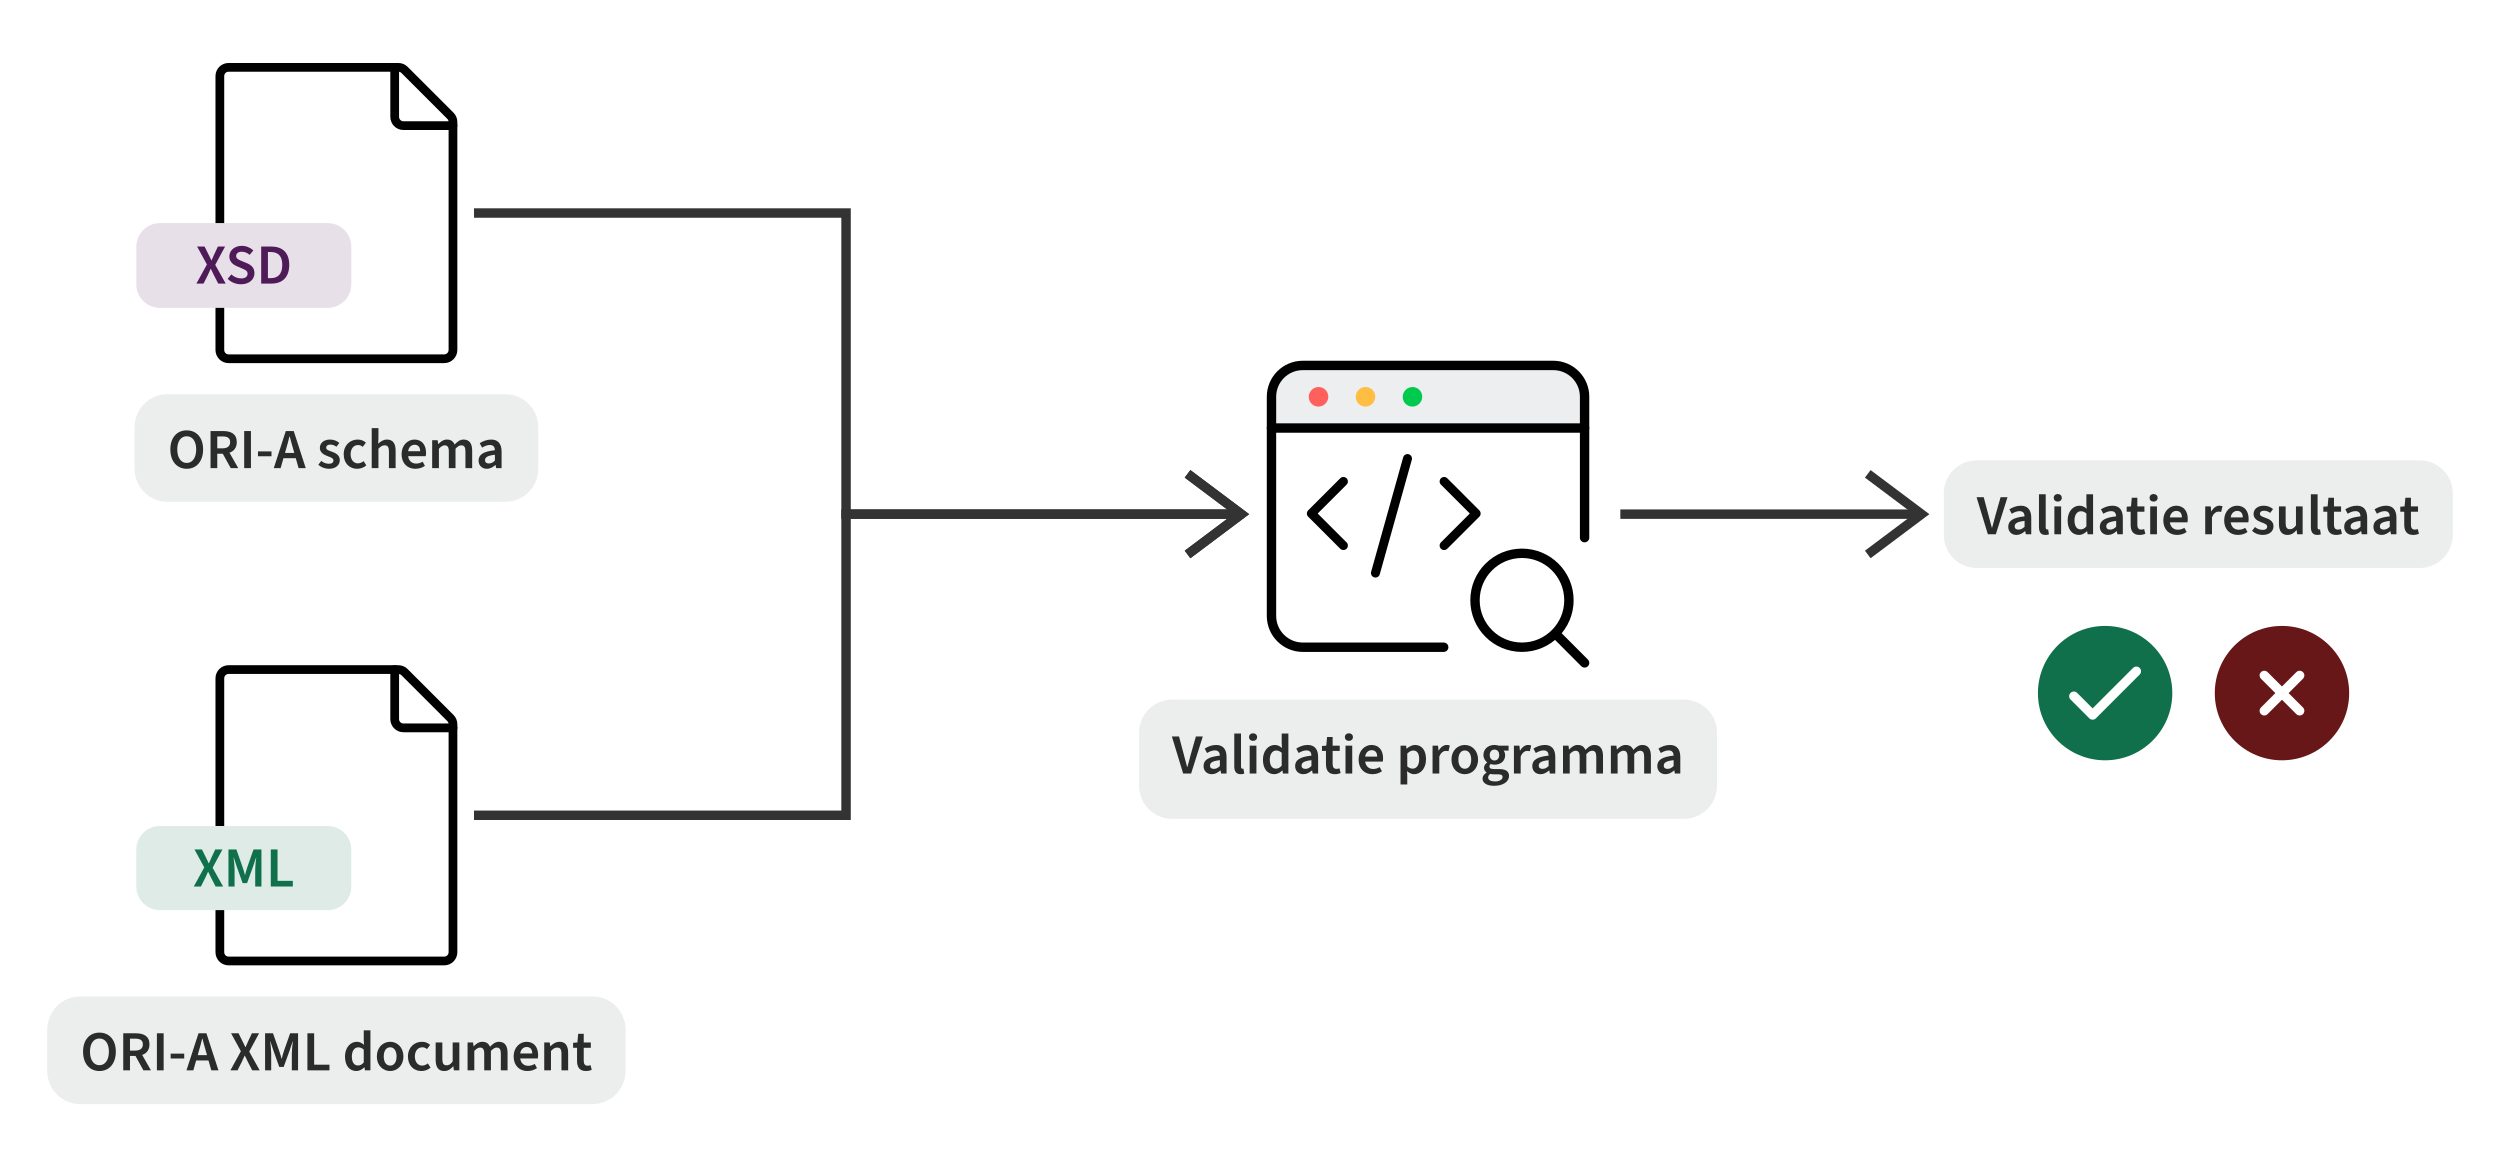
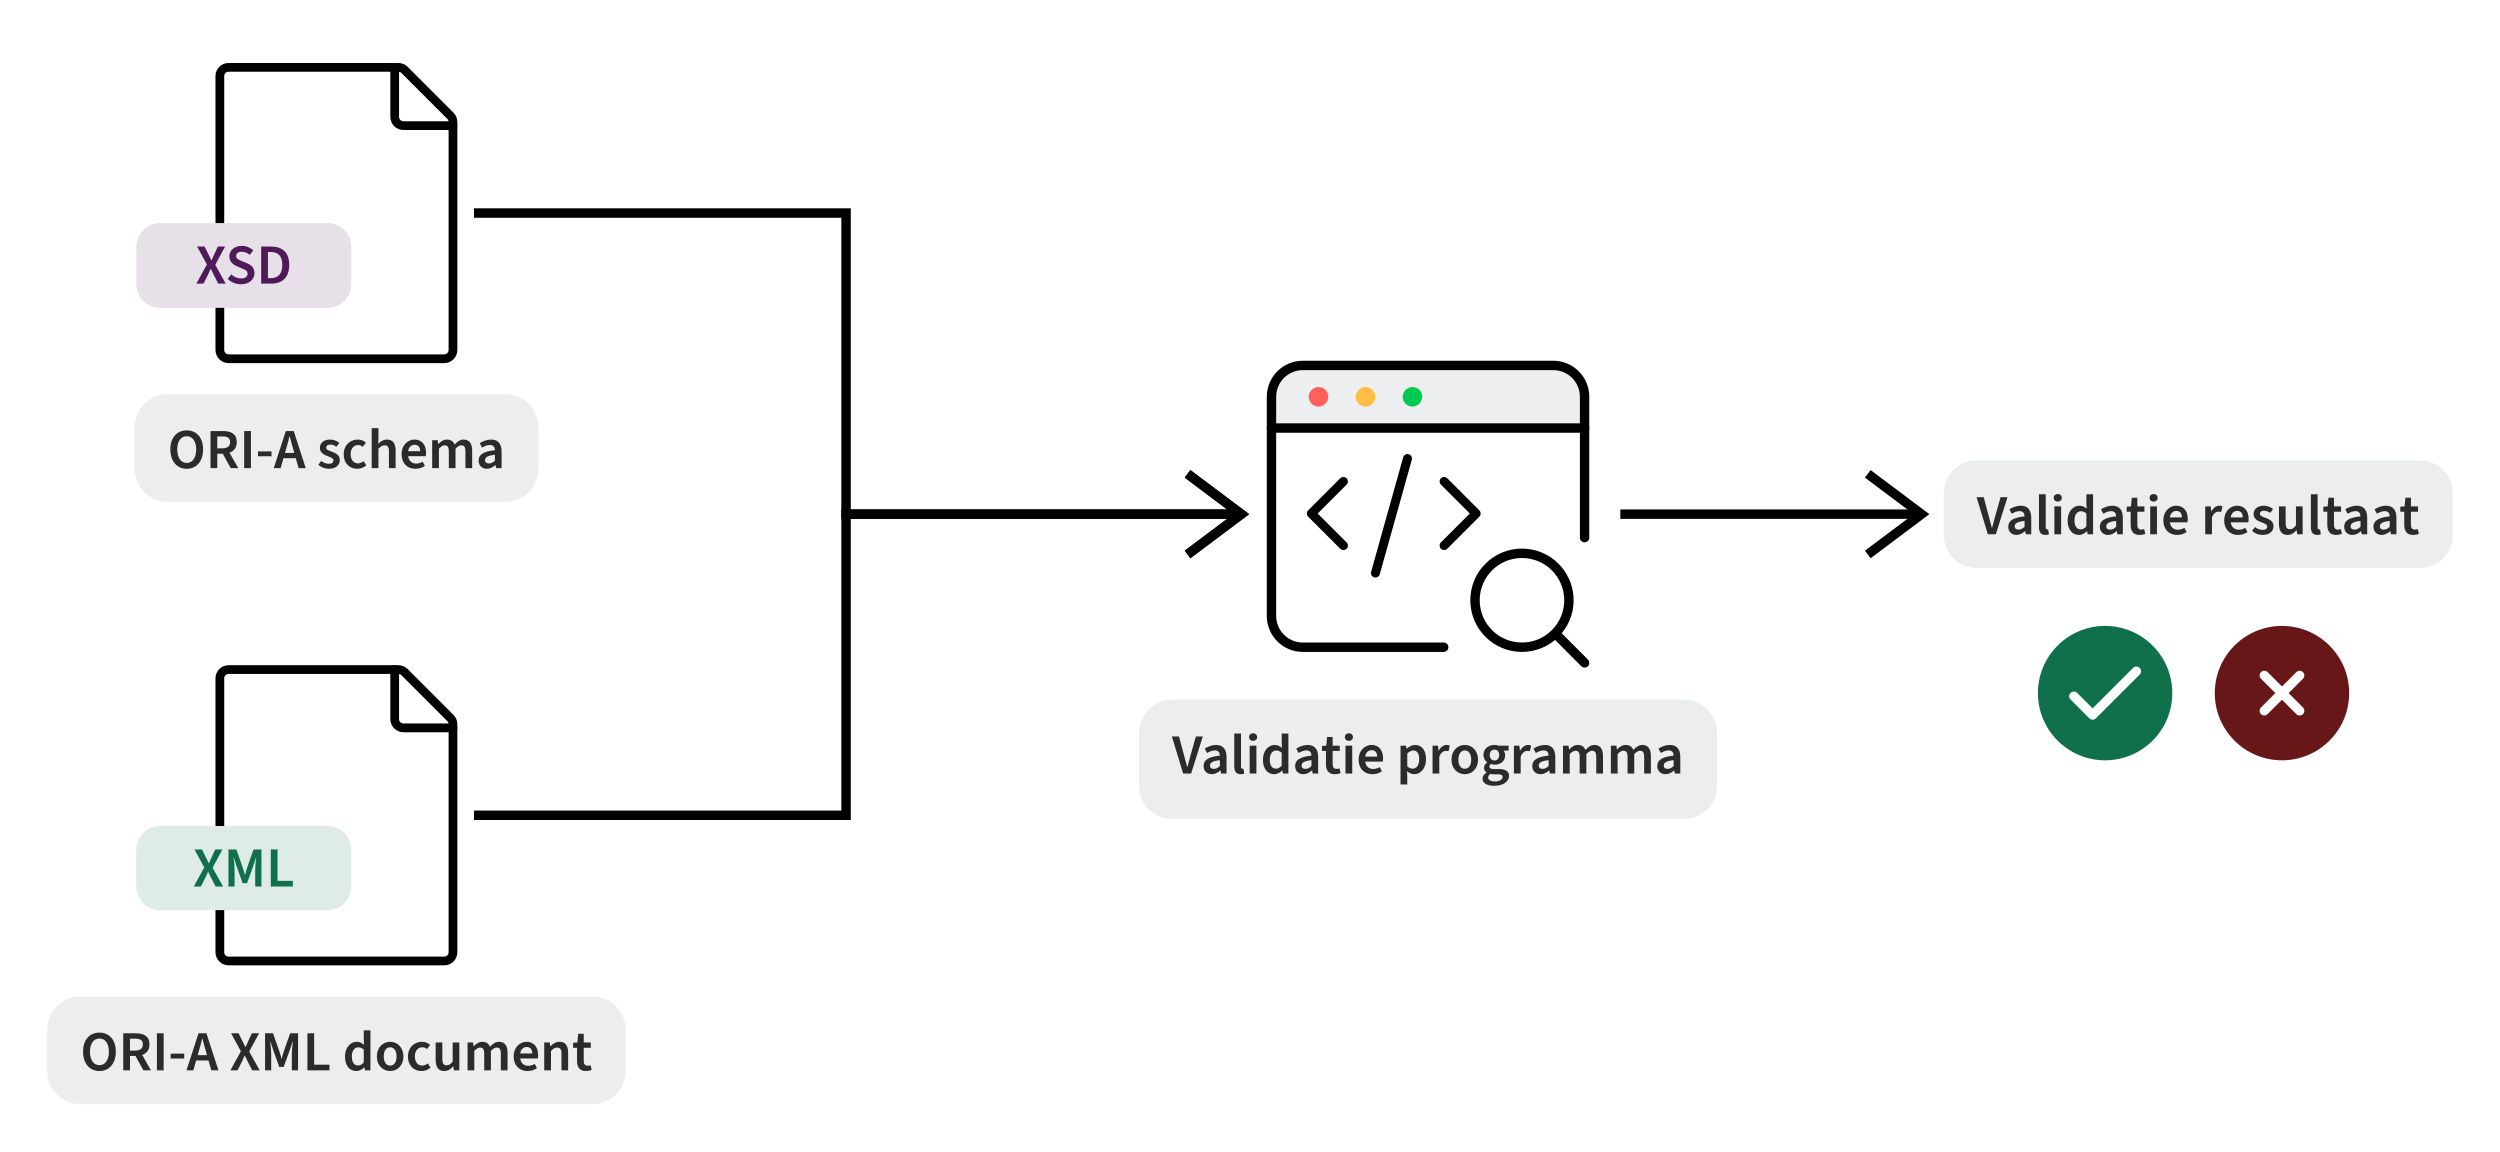
- <svg xmlns="http://www.w3.org/2000/svg" xmlns:xlink="http://www.w3.org/1999/xlink" version="1.1" width="527.411" height="242.886" viewBox="0 0 527.411 242.886">
+ <svg xmlns="http://www.w3.org/2000/svg" xmlns:xlink="http://www.w3.org/1999/xlink" id="validatie" version="1.1" viewBox="0 0 527.411 242.886">
  <defs>
    <clipPath id="clip_1">
      <path transform="matrix(1.53687,0,0,-1.53687,45.456,76.60201)" d="M0 0H33.2V41.2H0Z" />
    </clipPath>
    <path id="font_2_10" d="M.013 0H.139L.215 .152C.231 .186 .247 .219 .264 .259H.268C.287 .219 .303 .186 .32 .152L.398 0H.53L.345 .331 .519 .654H.392L.325 .511C.311 .481 .297 .45 .281 .41H.277C.257 .45 .243 .481 .228 .511L.157 .654H.025L.198 .337 .013 0Z" />
    <path id="font_2_8" d="M.274-.012C.422-.012 .51 .077 .51 .183 .51 .278 .456 .327 .378 .36L.29 .396C.236 .419 .187 .437 .187 .487 .187 .534 .226 .562 .287 .562 .337 .562 .385 .542 .426 .507L.49 .585C.439 .634 .366 .666 .287 .666 .159 .666 .067 .585 .067 .48 .067 .385 .134 .334 .199 .307L.288 .268C.347 .243 .389 .226 .389 .174 .389 .124 .349 .091 .277 .091 .214 .091 .149 .117 .102 .162L.038 .084C.1 .021 .184-.012 .274-.012Z" />
    <path id="font_2_2" d="M.083 0H.264C.458 0 .578 .112 .578 .33 .578 .547 .458 .654 .258 .654H.083V0M.202 .096V.557H.25C.38 .557 .455 .49 .455 .33 .455 .169 .38 .096 .25 .096H.202Z" />
    <path id="font_2_6" d="M.338-.012C.509-.012 .627 .118 .627 .33 .627 .541 .509 .666 .338 .666 .167 .666 .049 .541 .049 .33 .049 .118 .167-.012 .338-.012M.338 .091C.236 .091 .171 .184 .171 .33 .171 .475 .236 .562 .338 .562 .439 .562 .505 .475 .505 .33 .505 .184 .439 .091 .338 .091Z" />
    <path id="font_2_7" d="M.083 0H.202V.254H.299L.439 0H.572L.417 .272C.495 .299 .546 .36 .546 .459 .546 .606 .441 .654 .304 .654H.083V0M.202 .349V.559H.292C.381 .559 .429 .533 .429 .459 .429 .386 .381 .349 .292 .349H.202Z" />
    <path id="font_2_3" d="M.083 0H.202V.654H.083V0Z" />
    <path id="font_2_27" d="M.042 .209H.281V.295H.042V.209Z" />
    <path id="font_2_1" d="M.218 .346C.239 .415 .258 .489 .275 .561H.279C.298 .49 .317 .415 .338 .346L.36 .268H.196L.218 .346M-.002 0H.119L.169 .175H.386L.436 0H.562L.35 .654H.21L-.002 0Z" />
    <path id="font_2_24" d="M.21-.012C.335-.012 .403 .056 .403 .141 .403 .226 .336 .265 .26 .291 .198 .312 .163 .326 .163 .362 .163 .391 .185 .415 .234 .415 .273 .415 .309 .403 .344 .377L.395 .444C.355 .479 .298 .504 .231 .504 .121 .504 .051 .442 .051 .356 .051 .278 .117 .237 .188 .211 .243 .191 .291 .175 .291 .134 .291 .101 .266 .077 .214 .077 .164 .077 .119 .092 .076 .127L.024 .06C.072 .014 .142-.012 .21-.012Z" />
    <path id="font_2_12" d="M.278-.012C.334-.012 .392 .007 .439 .048L.391 .123C.363 .1 .329 .084 .29 .084 .215 .084 .162 .148 .162 .245 .162 .343 .216 .407 .294 .407 .325 .407 .35 .397 .375 .375L.432 .449C.396 .481 .35 .504 .288 .504 .156 .504 .04 .409 .04 .245 .04 .082 .144-.012 .278-.012Z" />
    <path id="font_2_16" d="M.072 0H.191V.342C.23 .382 .258 .402 .301 .402 .353 .402 .376 .373 .376 .293V0H.494V.308C.494 .432 .448 .504 .342 .504 .275 .504 .226 .468 .186 .43L.191 .524V.706H.072V0Z" />
    <path id="font_2_14" d="M.282-.012C.346-.012 .406 .006 .452 .04L.412 .114C.378 .092 .34 .08 .298 .08 .22 .08 .168 .128 .156 .21H.466C.47 .228 .472 .246 .472 .27 .472 .408 .4 .504 .267 .504 .152 .504 .04 .406 .04 .246 .04 .082 .146-.012 .282-.012M.156 .298C.166 .372 .214 .412 .27 .412 .334 .412 .368 .37 .368 .298H.156Z" />
    <path id="font_2_19" d="M.072 0H.191V.342C.228 .383 .262 .402 .292 .402 .342 .402 .366 .373 .366 .293V0H.484V.342C.521 .383 .555 .402 .585 .402 .636 .402 .659 .373 .659 .293V0H.778V.308C.778 .432 .73 .504 .626 .504 .563 .504 .515 .466 .468 .416 .445 .471 .404 .504 .332 .504 .27 .504 .223 .468 .181 .425H.178L.169 .492H.072V0Z" />
    <path id="font_2_11" d="M.192-.012C.25-.012 .298 .016 .342 .054H.346L.356 0H.452V.291C.452 .428 .39 .504 .268 .504 .19 .504 .12 .474 .066 .44L.108 .362C.152 .388 .198 .408 .246 .408 .312 .408 .332 .366 .334 .316 .132 .294 .046 .24 .046 .132 .046 .046 .106-.012 .192-.012M.228 .082C.188 .082 .16 .098 .16 .14 .16 .19 .2 .22 .334 .236V.132C.298 .098 .268 .082 .228 .082Z" />
    <clipPath id="clip_3">
      <path transform="matrix(1.53687,0,0,-1.53687,45.456,203.653)" d="M0 0H33.2V41.2H0Z" />
    </clipPath>
    <path id="font_2_5" d="M.082 0H.19V.298C.19 .36 .18 .45 .172 .51H.176L.228 .352 .332 .06H.41L.516 .352 .568 .51H.572C.564 .45 .554 .36 .554 .298V0H.664V.654H.524L.412 .334C.398 .292 .388 .254 .376 .206H.372C.36 .254 .348 .292 .334 .334L.222 .654H.082V0Z" />
    <path id="font_2_4" d="M.083 0H.472V.1H.202V.654H.083V0Z" />
    <path id="font_2_13" d="M.245-.012C.297-.012 .347 .017 .383 .053H.387L.396 0H.492V.706H.374V.529L.379 .45C.341 .483 .306 .504 .251 .504 .143 .504 .043 .406 .043 .245 .043 .083 .122-.012 .245-.012M.274 .086C.204 .086 .164 .141 .164 .247 .164 .348 .215 .406 .276 .406 .309 .406 .341 .396 .374 .366V.14C.343 .102 .311 .086 .274 .086Z" />
    <path id="font_2_21" d="M.275-.012C.397-.012 .509 .082 .509 .245 .509 .409 .397 .504 .275 .504 .152 .504 .04 .409 .04 .245 .04 .082 .152-.012 .275-.012M.275 .084C.204 .084 .162 .148 .162 .245 .162 .343 .204 .407 .275 .407 .346 .407 .388 .343 .388 .245 .388 .148 .346 .084 .275 .084Z" />
    <path id="font_2_26" d="M.218-.012C.286-.012 .333 .021 .376 .072H.379L.388 0H.485V.492H.367V.156C.331 .109 .303 .089 .26 .089 .208 .089 .185 .119 .185 .199V.492H.067V.184C.067 .06 .113-.012 .218-.012Z" />
    <path id="font_2_20" d="M.072 0H.191V.342C.23 .382 .258 .402 .301 .402 .353 .402 .376 .373 .376 .293V0H.494V.308C.494 .432 .448 .504 .342 .504 .275 .504 .225 .468 .181 .426H.178L.169 .492H.072V0Z" />
    <path id="font_2_25" d="M.247-.012C.287-.012 .323-.003 .349 .009L.328 .092C.311 .085 .294 .082 .277 .082 .231 .082 .208 .11 .208 .167V.398H.333V.492H.208V.645H.11L.096 .492 .02 .486V.398H.09V.167C.09 .06 .132-.012 .247-.012Z" />
    <clipPath id="clip_4">
      <path transform="matrix(1.65135,0,0,-1.65135,267.244,140.832)" d="M0 0H41.2V39.2H0Z" />
    </clipPath>
    <clipPath id="clip_5">
      <path transform="matrix(1.65135,0,0,1.65135,267.244,76.09908)" d="M0 0H42V40H0Z" />
    </clipPath>
    <path id="font_2_9" d="M.195 0H.336L.542 .654H.42L.327 .327C.306 .253 .292 .189 .27 .115H.266C.244 .189 .229 .253 .209 .327L.122 .654H-.004L.195 0Z" />
    <path id="font_2_18" d="M.186-.012C.214-.012 .234-.008 .248-.001L.234 .086C.226 .084 .222 .084 .216 .084 .204 .084 .191 .094 .191 .123V.706H.072V.129C.072 .042 .103-.012 .186-.012Z" />
    <path id="font_2_17" d="M.072 0H.191V.492H.072V0M.132 .576C.174 .576 .203 .603 .203 .643 .203 .683 .174 .71 .132 .71 .09 .71 .061 .683 .061 .643 .061 .603 .09 .576 .132 .576Z" />
    <path id="font_2_22" d="M.072-.193H.191V-.04L.187 .042C.226 .008 .269-.012 .313-.012 .422-.012 .522 .085 .522 .253 .522 .405 .451 .504 .329 .504 .275 .504 .223 .475 .181 .44H.178L.169 .492H.072V-.193M.287 .086C.259 .086 .225 .096 .191 .125V.352C.228 .389 .261 .406 .296 .406 .369 .406 .401 .349 .401 .252 .401 .142 .351 .086 .287 .086Z" />
    <path id="font_2_23" d="M.072 0H.191V.298C.22 .373 .267 .399 .306 .399 .326 .399 .338 .397 .353 .393L.377 .494C.362 .5 .346 .504 .321 .504 .269 .504 .217 .468 .181 .404H.178L.169 .492H.072V0Z" />
    <path id="font_2_15" d="M.244-.217C.405-.217 .507-.14 .507-.043 .507 .042 .444 .079 .327 .079H.24C.181 .079 .161 .095 .161 .122 .161 .144 .17 .156 .184 .168 .206 .16 .229 .156 .25 .156 .354 .156 .438 .214 .438 .323 .438 .356 .426 .386 .411 .404H.499V.492H.323C.303 .499 .277 .504 .25 .504 .147 .504 .055 .44 .055 .327 .055 .269 .086 .222 .12 .197V.193C.091 .173 .065 .14 .065 .102 .065 .062 .085 .036 .11 .02V.016C.065-.012 .039-.047 .039-.089 .039-.175 .127-.217 .244-.217M.25 .23C.204 .23 .166 .265 .166 .327 .166 .388 .203 .422 .25 .422 .297 .422 .333 .388 .333 .327 .333 .265 .296 .23 .25 .23M.262-.14C.186-.14 .138-.115 .138-.071 .138-.048 .149-.027 .175-.007 .194-.012 .215-.014 .242-.014H.308C.363-.014 .393-.025 .393-.062 .393-.104 .34-.14 .262-.14Z" />
    <clipPath id="clip_6">
      <path transform="matrix(1.33344,0,0,-1.33344,429.928,160.396)" d="M0 0H21.26V21.26H0Z" />
    </clipPath>
    <clipPath id="clip_7">
      <path transform="matrix(1.33344,0,0,1.33344,429.928,132.0469)" d="M0 0H22V22H0Z" />
    </clipPath>
    <clipPath id="clip_8">
      <path transform="matrix(1.33344,0,0,-1.33344,467.241,160.396)" d="M0 0H21.26V21.26H0Z" />
    </clipPath>
    <clipPath id="clip_9">
      <path transform="matrix(1.33344,0,0,1.33344,467.241,132.0469)" d="M0 0H22V22H0Z" />
    </clipPath>
  </defs>
  <g>
    <g>
      <g clip-path="url(#clip_1)">
-         <path transform="matrix(1.53687,0,0,1.53687,45.456,13.28296)" stroke-width="1.2" stroke-linecap="round" stroke-linejoin="round" fill="none" stroke="#000000" d="M.602 39.398V1.801C.602 1.137 1.137 .602 1.801 .602H25.102C25.422 .602 25.727 .727 25.953 .953L32.25 7.25C32.473 7.473 32.602 7.777 32.602 8.098V39.398C32.602 40.062 32.062 40.602 31.398 40.602H1.801C1.137 40.602 .602 40.062 .602 39.398ZM.602 39.398" />
-         <path transform="matrix(1.53687,0,0,1.53687,45.456,13.28296)" stroke-width="1.2" stroke-linecap="round" stroke-linejoin="round" fill="none" stroke="#000000" d="M24.602 .602V7.398C24.602 8.062 25.137 8.602 25.801 8.602H32.602" />
+         <path transform="matrix(1.53687,0,0,1.53687,45.456,13.28296)" stroke-width="1.2" stroke-linecap="round" stroke-linejoin="round" fill="none" stroke="currentColor" d="M.602 39.398V1.801C.602 1.137 1.137 .602 1.801 .602H25.102C25.422 .602 25.727 .727 25.953 .953L32.25 7.25C32.473 7.473 32.602 7.777 32.602 8.098V39.398C32.602 40.062 32.062 40.602 31.398 40.602H1.801C1.137 40.602 .602 40.062 .602 39.398ZM.602 39.398" />
+         <path transform="matrix(1.53687,0,0,1.53687,45.456,13.28296)" stroke-width="1.2" stroke-linecap="round" stroke-linejoin="round" fill="none" stroke="currentColor" d="M24.602 .602V7.398C24.602 8.062 25.137 8.602 25.801 8.602H32.602" />
      </g>
    </g>
    <path transform="matrix(1,0,0,-1,70.968,44.942)" d="M-1.835-2.121H-37.228C-39.979-2.121-42.209-4.351-42.209-7.102V-15.029C-42.209-17.78-39.979-20.01-37.228-20.01H-1.835C.916-20.01 3.146-17.78 3.146-15.029V-7.102C3.146-4.351 .916-2.121-1.835-2.121ZM-42.209-20.01" fill="#e7e0e8" />
    <use data-text="X" xlink:href="#font_2_10" transform="matrix(11.9552,0,0,-11.9552,41.281,59.82701)" fill="#4e1b58" />
    <use data-text="S" xlink:href="#font_2_8" transform="matrix(11.9552,0,0,-11.9552,47.5814,59.82701)" fill="#4e1b58" />
    <use data-text="D" xlink:href="#font_2_2" transform="matrix(11.9552,0,0,-11.9552,54.10893,59.82701)" fill="#4e1b58" />
    <path transform="matrix(1,0,0,-1,70.968,44.942)" d="M35.615-38.214H-35.615C-39.467-38.214-42.589-41.336-42.589-45.188V-53.957C-42.589-57.809-39.467-60.931-35.615-60.931H35.615C39.467-60.931 42.589-57.809 42.589-53.957V-45.188C42.589-41.336 39.467-38.214 35.615-38.214ZM-42.589-60.931" fill="#eceeee" />
    <use data-text="O" xlink:href="#font_2_6" transform="matrix(11.9552,0,0,-11.9552,35.353,98.75501)" fill="#2b2b2b" />
    <use data-text="R" xlink:href="#font_2_7" transform="matrix(11.9552,0,0,-11.9552,43.42276,98.75501)" fill="#2b2b2b" />
    <use data-text="I" xlink:href="#font_2_3" transform="matrix(11.9552,0,0,-11.9552,50.52415,98.75501)" fill="#2b2b2b" />
    <use data-text="-" xlink:href="#font_2_27" transform="matrix(11.9552,0,0,-11.9552,53.91943,98.75501)" fill="#2b2b2b" />
    <use data-text="A" xlink:href="#font_2_1" transform="matrix(11.9552,0,0,-11.9552,57.78096,98.75501)" fill="#2b2b2b" />
    <use data-text="s" xlink:href="#font_2_24" transform="matrix(11.9552,0,0,-11.9552,66.86691,98.75501)" fill="#2b2b2b" />
    <use data-text="c" xlink:href="#font_2_12" transform="matrix(11.9552,0,0,-11.9552,72.03156,98.75501)" fill="#2b2b2b" />
    <use data-text="h" xlink:href="#font_2_16" transform="matrix(11.9552,0,0,-11.9552,77.55486,98.75501)" fill="#2b2b2b" />
    <use data-text="e" xlink:href="#font_2_14" transform="matrix(11.9552,0,0,-11.9552,84.23782,98.75501)" fill="#2b2b2b" />
    <use data-text="m" xlink:href="#font_2_19" transform="matrix(11.9552,0,0,-11.9552,90.31106,98.75501)" fill="#2b2b2b" />
    <use data-text="a" xlink:href="#font_2_11" transform="matrix(11.9552,0,0,-11.9552,100.4132,98.75501)" fill="#2b2b2b" />
    <g>
      <g clip-path="url(#clip_3)">
-         <path transform="matrix(1.53687,0,0,1.53687,45.456,140.334)" stroke-width="1.2" stroke-linecap="round" stroke-linejoin="round" fill="none" stroke="#000000" d="M.602 39.398V1.801C.602 1.137 1.137 .602 1.801 .602H25.102C25.422 .602 25.727 .727 25.953 .953L32.25 7.25C32.473 7.473 32.602 7.777 32.602 8.098V39.398C32.602 40.062 32.062 40.602 31.398 40.602H1.801C1.137 40.602 .602 40.062 .602 39.398ZM.602 39.398" />
-         <path transform="matrix(1.53687,0,0,1.53687,45.456,140.334)" stroke-width="1.2" stroke-linecap="round" stroke-linejoin="round" fill="none" stroke="#000000" d="M24.602 .602V7.398C24.602 8.062 25.137 8.602 25.801 8.602H32.602" />
+         <path transform="matrix(1.53687,0,0,1.53687,45.456,140.334)" stroke-width="1.2" stroke-linecap="round" stroke-linejoin="round" fill="none" stroke="currentColor" d="M.602 39.398V1.801C.602 1.137 1.137 .602 1.801 .602H25.102C25.422 .602 25.727 .727 25.953 .953L32.25 7.25C32.473 7.473 32.602 7.777 32.602 8.098V39.398C32.602 40.062 32.062 40.602 31.398 40.602H1.801C1.137 40.602 .602 40.062 .602 39.398ZM.602 39.398" />
+         <path transform="matrix(1.53687,0,0,1.53687,45.456,140.334)" stroke-width="1.2" stroke-linecap="round" stroke-linejoin="round" fill="none" stroke="currentColor" d="M24.602 .602V7.398C24.602 8.062 25.137 8.602 25.801 8.602H32.602" />
      </g>
    </g>
    <path transform="matrix(1,0,0,-1,70.968,44.942)" d="M-1.835-129.317H-37.228C-39.979-129.317-42.209-131.547-42.209-134.298V-142.081C-42.209-144.832-39.979-147.063-37.228-147.063H-1.835C.916-147.063 3.146-144.832 3.146-142.081V-134.298C3.146-131.547 .916-129.317-1.835-129.317ZM-42.209-147.063" fill="#deebe6" />
    <use data-text="X" xlink:href="#font_2_10" transform="matrix(11.9552,0,0,-11.9552,40.725,187.022)" fill="#0f704b" />
    <use data-text="M" xlink:href="#font_2_5" transform="matrix(11.9552,0,0,-11.9552,47.21668,187.022)" fill="#0f704b" />
    <use data-text="L" xlink:href="#font_2_4" transform="matrix(11.9552,0,0,-11.9552,56.13526,187.022)" fill="#0f704b" />
    <path transform="matrix(1,0,0,-1,70.968,44.942)" d="M54.032-165.266H-54.032C-57.884-165.266-61.006-168.389-61.006-172.24V-181.01C-61.006-184.861-57.884-187.984-54.032-187.984H54.032C57.884-187.984 61.006-184.861 61.006-181.01V-172.24C61.006-168.389 57.884-165.266 54.032-165.266ZM-61.006-187.984" fill="#eceeee" />
    <use data-text="O" xlink:href="#font_2_6" transform="matrix(11.9552,0,0,-11.9552,16.937,225.806)" fill="#2b2b2b" />
    <use data-text="R" xlink:href="#font_2_7" transform="matrix(11.9552,0,0,-11.9552,25.00676,225.806)" fill="#2b2b2b" />
    <use data-text="I" xlink:href="#font_2_3" transform="matrix(11.9552,0,0,-11.9552,32.10816,225.806)" fill="#2b2b2b" />
    <use data-text="-" xlink:href="#font_2_27" transform="matrix(11.9552,0,0,-11.9552,35.50343,225.806)" fill="#2b2b2b" />
    <use data-text="A" xlink:href="#font_2_1" transform="matrix(11.9552,0,0,-11.9552,39.36496,225.806)" fill="#2b2b2b" />
    <use data-text="X" xlink:href="#font_2_10" transform="matrix(11.9552,0,0,-11.9552,48.45091,225.806)" fill="#2b2b2b" />
    <use data-text="M" xlink:href="#font_2_5" transform="matrix(11.9552,0,0,-11.9552,54.94259,225.806)" fill="#2b2b2b" />
    <use data-text="L" xlink:href="#font_2_4" transform="matrix(11.9552,0,0,-11.9552,63.86117,225.806)" fill="#2b2b2b" />
    <use data-text="d" xlink:href="#font_2_13" transform="matrix(11.9552,0,0,-11.9552,72.26567,225.806)" fill="#2b2b2b" />
    <use data-text="o" xlink:href="#font_2_21" transform="matrix(11.9552,0,0,-11.9552,79.02036,225.806)" fill="#2b2b2b" />
    <use data-text="c" xlink:href="#font_2_12" transform="matrix(11.9552,0,0,-11.9552,85.58377,225.806)" fill="#2b2b2b" />
    <use data-text="u" xlink:href="#font_2_26" transform="matrix(11.9552,0,0,-11.9552,91.10707,225.806)" fill="#2b2b2b" />
    <use data-text="m" xlink:href="#font_2_19" transform="matrix(11.9552,0,0,-11.9552,97.77808,225.806)" fill="#2b2b2b" />
    <use data-text="e" xlink:href="#font_2_14" transform="matrix(11.9552,0,0,-11.9552,107.8802,225.806)" fill="#2b2b2b" />
    <use data-text="n" xlink:href="#font_2_20" transform="matrix(11.9552,0,0,-11.9552,113.9535,225.806)" fill="#2b2b2b" />
    <use data-text="t" xlink:href="#font_2_25" transform="matrix(11.9552,0,0,-11.9552,120.6603,225.806)" fill="#2b2b2b" />
    <g>
      <g clip-path="url(#clip_4)">
        <g opacity=".786">
          <g clip-path="url(#clip_5)">
            <path transform="matrix(1.65135,0,0,1.65135,267.244,76.09908)" d="M25.891 .492C18.562 .5 11.238 .492 3.914 .516 2.129 .848 .602 2.434 .5 4.273 .461 5.539 .449 6.812 .484 8.074 .523 8.566 1.055 8.801 1.5 8.734 14.328 8.734 27.156 8.734 39.984 8.734 40.488 8.727 40.809 8.223 40.734 7.75 40.711 6.461 40.785 5.168 40.66 3.887 40.359 2.145 38.812 .641 37.027 .527 33.629 .457 30.23 .504 26.832 .488 26.516 .488 26.203 .492 25.891 .492ZM18.52 4.098C18.82 4.059 19.172 4.273 19.105 4.613 19.156 5.047 18.543 5.297 18.254 4.988 17.938 4.688 18.121 4.215 18.52 4.098ZM12.652 4.098C13.102 4.09 13.281 4.734 12.938 4.996 12.633 5.305 12.039 5.008 12.098 4.578 12.117 4.301 12.375 4.082 12.652 4.098ZM6.645 4.102C6.945 4.102 7.188 4.402 7.098 4.699 7.082 5.133 6.383 5.281 6.18 4.898 5.953 4.555 6.227 4.07 6.645 4.102ZM6.645 4.102" fill="#e8eaeb" />
          </g>
        </g>
-         <path transform="matrix(1.65135,0,0,1.65135,267.244,76.09908)" stroke-width="1.2" stroke-linecap="round" stroke-miterlimit="4" stroke-linejoin="miter" fill="none" stroke="#000000" d="M22.602 36.602H4.602C2.391 36.602 .602 34.809 .602 32.602V4.602C.602 2.391 2.391 .602 4.602 .602H36.602C38.809 .602 40.602 2.391 40.602 4.602V22.602" />
-         <path transform="matrix(1.65135,0,0,1.65135,267.244,76.09908)" stroke-width="1.2" stroke-linecap="round" stroke-linejoin="round" fill="none" stroke="#000000" d="M.602 8.602H40.602" />
+         <path transform="matrix(1.65135,0,0,1.65135,267.244,76.09908)" stroke-width="1.2" stroke-linecap="round" stroke-miterlimit="4" stroke-linejoin="miter" fill="none" stroke="currentColor" d="M22.602 36.602H4.602C2.391 36.602 .602 34.809 .602 32.602V4.602C.602 2.391 2.391 .602 4.602 .602H36.602C38.809 .602 40.602 2.391 40.602 4.602V22.602" />
+         <path transform="matrix(1.65135,0,0,1.65135,267.244,76.09908)" stroke-width="1.2" stroke-linecap="round" stroke-linejoin="round" fill="none" stroke="currentColor" d="M.602 8.602H40.602" />
        <path transform="matrix(1.65135,0,0,1.65135,267.244,76.09908)" d="M6.602 4.621 6.621 4.598" fill="#00ca4e" />
        <path transform="matrix(1.65135,0,0,1.65135,267.244,76.09908)" stroke-width="2.475" stroke-linecap="round" stroke-linejoin="round" fill="none" stroke="#ff605c" d="M6.602 4.621 6.621 4.598" />
        <path transform="matrix(1.65135,0,0,1.65135,267.244,76.09908)" stroke-width="2.475" stroke-linecap="round" stroke-linejoin="round" fill="none" stroke="#ffbd44" d="M12.602 4.621 12.621 4.598" />
        <path transform="matrix(1.65135,0,0,1.65135,267.244,76.09908)" stroke-width="2.475" stroke-linecap="round" stroke-linejoin="round" fill="none" stroke="#00ca4e" d="M18.602 4.621 18.621 4.598" />
-         <path transform="matrix(1.65135,0,0,1.65135,267.244,76.09908)" stroke-width="1.2" stroke-linecap="round" stroke-linejoin="round" fill="none" stroke="#000000" d="M36.848 34.836C37.93 33.75 38.602 32.254 38.602 30.602 38.602 27.285 35.914 24.602 32.602 24.602 29.285 24.602 26.602 27.285 26.602 30.602 26.602 33.914 29.285 36.602 32.602 36.602 34.262 36.602 35.762 35.926 36.848 34.836ZM36.848 34.836 40.602 38.602" />
-         <path transform="matrix(1.65135,0,0,1.65135,267.244,76.09908)" stroke-width="1.148" stroke-linecap="round" stroke-linejoin="round" fill="none" stroke="#000000" d="M17.977 12.5 13.883 27.125" />
-         <path transform="matrix(1.65135,0,0,1.65135,267.244,76.09908)" stroke-width="1.148" stroke-linecap="round" stroke-linejoin="round" fill="none" stroke="#000000" d="M9.789 15.426 5.695 19.52 9.789 23.613" />
-         <path transform="matrix(1.65135,0,0,1.65135,267.244,76.09908)" stroke-width="1.148" stroke-linecap="round" stroke-linejoin="round" fill="none" stroke="#000000" d="M22.656 15.426 26.75 19.52 22.656 23.613" />
+         <path transform="matrix(1.65135,0,0,1.65135,267.244,76.09908)" stroke-width="1.2" stroke-linecap="round" stroke-linejoin="round" fill="none" stroke="currentColor" d="M36.848 34.836C37.93 33.75 38.602 32.254 38.602 30.602 38.602 27.285 35.914 24.602 32.602 24.602 29.285 24.602 26.602 27.285 26.602 30.602 26.602 33.914 29.285 36.602 32.602 36.602 34.262 36.602 35.762 35.926 36.848 34.836ZM36.848 34.836 40.602 38.602" />
+         <path transform="matrix(1.65135,0,0,1.65135,267.244,76.09908)" stroke-width="1.148" stroke-linecap="round" stroke-linejoin="round" fill="none" stroke="currentColor" d="M17.977 12.5 13.883 27.125" />
+         <path transform="matrix(1.65135,0,0,1.65135,267.244,76.09908)" stroke-width="1.148" stroke-linecap="round" stroke-linejoin="round" fill="none" stroke="currentColor" d="M9.789 15.426 5.695 19.52 9.789 23.613" />
+         <path transform="matrix(1.65135,0,0,1.65135,267.244,76.09908)" stroke-width="1.148" stroke-linecap="round" stroke-linejoin="round" fill="none" stroke="currentColor" d="M22.656 15.426 26.75 19.52 22.656 23.613" />
      </g>
    </g>
    <path transform="matrix(1,0,0,-1,70.968,44.942)" d="M284.285-102.645H176.304C172.453-102.645 169.33-105.767 169.33-109.619V-120.839C169.33-124.69 172.453-127.813 176.304-127.813H284.285C288.136-127.813 291.258-124.69 291.258-120.839V-109.619C291.258-105.767 288.136-102.645 284.285-102.645ZM169.33-127.813" fill="#eceeee" />
    <use data-text="V" xlink:href="#font_2_9" transform="matrix(11.9552,0,0,-11.9552,247.27,163.185)" fill="#2b2b2b" />
    <use data-text="a" xlink:href="#font_2_11" transform="matrix(11.9552,0,0,-11.9552,253.3552,163.185)" fill="#2b2b2b" />
    <use data-text="l" xlink:href="#font_2_18" transform="matrix(11.9552,0,0,-11.9552,259.5241,163.185)" fill="#2b2b2b" />
    <use data-text="i" xlink:href="#font_2_17" transform="matrix(11.9552,0,0,-11.9552,262.7759,163.185)" fill="#2b2b2b" />
    <use data-text="d" xlink:href="#font_2_13" transform="matrix(11.9552,0,0,-11.9552,265.9201,163.185)" fill="#2b2b2b" />
    <use data-text="a" xlink:href="#font_2_11" transform="matrix(11.9552,0,0,-11.9552,272.6748,163.185)" fill="#2b2b2b" />
    <use data-text="t" xlink:href="#font_2_25" transform="matrix(11.9552,0,0,-11.9552,278.6524,163.185)" fill="#2b2b2b" />
    <use data-text="i" xlink:href="#font_2_17" transform="matrix(11.9552,0,0,-11.9552,282.9922,163.185)" fill="#2b2b2b" />
    <use data-text="e" xlink:href="#font_2_14" transform="matrix(11.9552,0,0,-11.9552,286.1364,163.185)" fill="#2b2b2b" />
    <use data-text="p" xlink:href="#font_2_22" transform="matrix(11.9552,0,0,-11.9552,294.6007,163.185)" fill="#2b2b2b" />
    <use data-text="r" xlink:href="#font_2_23" transform="matrix(11.9552,0,0,-11.9552,301.3554,163.185)" fill="#2b2b2b" />
    <use data-text="o" xlink:href="#font_2_21" transform="matrix(11.9552,0,0,-11.9552,305.731,163.185)" fill="#2b2b2b" />
    <use data-text="g" xlink:href="#font_2_15" transform="matrix(11.9552,0,0,-11.9552,312.2944,163.185)" fill="#2b2b2b" />
    <use data-text="r" xlink:href="#font_2_23" transform="matrix(11.9552,0,0,-11.9552,318.5231,163.185)" fill="#2b2b2b" />
    <use data-text="a" xlink:href="#font_2_11" transform="matrix(11.9552,0,0,-11.9552,322.7074,163.185)" fill="#2b2b2b" />
    <use data-text="m" xlink:href="#font_2_19" transform="matrix(11.9552,0,0,-11.9552,328.8763,163.185)" fill="#2b2b2b" />
    <use data-text="m" xlink:href="#font_2_19" transform="matrix(11.9552,0,0,-11.9552,338.9784,163.185)" fill="#2b2b2b" />
    <use data-text="a" xlink:href="#font_2_11" transform="matrix(11.9552,0,0,-11.9552,349.0806,163.185)" fill="#2b2b2b" />
    <path transform="matrix(1,0,0,-1,70.968,44.942)" d="M439.512-52.168H346.07C342.218-52.168 339.096-55.29 339.096-59.142V-67.911C339.096-71.763 342.218-74.885 346.07-74.885H439.512C443.364-74.885 446.486-71.763 446.486-67.911V-59.142C446.486-55.29 443.364-52.168 439.512-52.168ZM339.096-74.885" fill="#eceeee" />
    <use data-text="V" xlink:href="#font_2_9" transform="matrix(11.9552,0,0,-11.9552,417.033,112.709)" fill="#2b2b2b" />
    <use data-text="a" xlink:href="#font_2_11" transform="matrix(11.9552,0,0,-11.9552,423.1182,112.709)" fill="#2b2b2b" />
    <use data-text="l" xlink:href="#font_2_18" transform="matrix(11.9552,0,0,-11.9552,429.2871,112.709)" fill="#2b2b2b" />
    <use data-text="i" xlink:href="#font_2_17" transform="matrix(11.9552,0,0,-11.9552,432.5389,112.709)" fill="#2b2b2b" />
    <use data-text="d" xlink:href="#font_2_13" transform="matrix(11.9552,0,0,-11.9552,435.6831,112.709)" fill="#2b2b2b" />
    <use data-text="a" xlink:href="#font_2_11" transform="matrix(11.9552,0,0,-11.9552,442.4378,112.709)" fill="#2b2b2b" />
    <use data-text="t" xlink:href="#font_2_25" transform="matrix(11.9552,0,0,-11.9552,448.4154,112.709)" fill="#2b2b2b" />
    <use data-text="i" xlink:href="#font_2_17" transform="matrix(11.9552,0,0,-11.9552,452.7552,112.709)" fill="#2b2b2b" />
    <use data-text="e" xlink:href="#font_2_14" transform="matrix(11.9552,0,0,-11.9552,455.8994,112.709)" fill="#2b2b2b" />
    <use data-text="r" xlink:href="#font_2_23" transform="matrix(11.9552,0,0,-11.9552,464.3637,112.709)" fill="#2b2b2b" />
    <use data-text="e" xlink:href="#font_2_14" transform="matrix(11.9552,0,0,-11.9552,468.7393,112.709)" fill="#2b2b2b" />
    <use data-text="s" xlink:href="#font_2_24" transform="matrix(11.9552,0,0,-11.9552,474.8125,112.709)" fill="#2b2b2b" />
    <use data-text="u" xlink:href="#font_2_26" transform="matrix(11.9552,0,0,-11.9552,479.9772,112.709)" fill="#2b2b2b" />
    <use data-text="l" xlink:href="#font_2_18" transform="matrix(11.9552,0,0,-11.9552,486.6482,112.709)" fill="#2b2b2b" />
    <use data-text="t" xlink:href="#font_2_25" transform="matrix(11.9552,0,0,-11.9552,489.9,112.709)" fill="#2b2b2b" />
    <use data-text="a" xlink:href="#font_2_11" transform="matrix(11.9552,0,0,-11.9552,493.9887,112.709)" fill="#2b2b2b" />
    <use data-text="a" xlink:href="#font_2_11" transform="matrix(11.9552,0,0,-11.9552,500.1575,112.709)" fill="#2b2b2b" />
    <use data-text="t" xlink:href="#font_2_25" transform="matrix(11.9552,0,0,-11.9552,506.1351,112.709)" fill="#2b2b2b" />
    <g>
      <g clip-path="url(#clip_6)">
        <g clip-path="url(#clip_7)">
          <path transform="matrix(1.33344,0,0,1.33344,429.928,132.0469)" d="M10.629 0C4.758 0 0 4.758 0 10.629 0 16.5 4.758 21.262 10.629 21.262 16.5 21.262 21.262 16.5 21.262 10.629 21.262 4.758 16.5 0 10.629 0ZM6.211 10.598C5.922 10.312 5.449 10.312 5.164 10.598 4.871 10.887 4.871 11.359 5.164 11.648L8.129 14.617C8.418 14.906 8.887 14.906 9.176 14.617L16.098 7.695C16.391 7.406 16.391 6.934 16.098 6.645 15.809 6.355 15.34 6.355 15.051 6.645L8.652 13.043ZM6.211 10.598" fill="#0f704b" fill-rule="evenodd" />
        </g>
      </g>
    </g>
    <g>
      <g clip-path="url(#clip_8)">
        <g clip-path="url(#clip_9)">
          <path transform="matrix(1.33344,0,0,1.33344,467.241,132.0469)" d="M10.629 0C4.758 0 0 4.758 0 10.629 0 16.5 4.758 21.262 10.629 21.262 16.5 21.262 21.262 16.5 21.262 10.629 21.262 4.758 16.5 0 10.629 0ZM8.355 7.309C8.066 7.02 7.598 7.02 7.309 7.309 7.02 7.598 7.02 8.066 7.309 8.355L9.582 10.629 7.309 12.902C7.02 13.191 7.02 13.664 7.309 13.953 7.598 14.242 8.066 14.242 8.355 13.953L10.629 11.68 12.902 13.953C13.191 14.242 13.664 14.242 13.953 13.953 14.242 13.664 14.242 13.191 13.953 12.902L11.68 10.629 13.953 8.355C14.242 8.066 14.242 7.598 13.953 7.309 13.664 7.02 13.191 7.02 12.902 7.309L10.629 9.582ZM8.355 7.309" fill="#671717" fill-rule="evenodd" />
        </g>
      </g>
    </g>
-     <path transform="matrix(1,0,0,-1,70.968,44.942)" stroke-width="1.993" stroke-linecap="butt" stroke-miterlimit="10" stroke-linejoin="miter" fill="none" stroke="#333333" d="M29.032 0H107.519V-63.526H189.903" />
-     <path transform="matrix(1,0,0,-1,250.5281,108.4684)" stroke-width="1.993" stroke-linecap="butt" stroke-miterlimit="10" stroke-linejoin="miter" fill="none" stroke="#333333" d="M0 8.504 11.339 0 0-8.504" />
-     <path transform="matrix(1,0,0,-1,70.968,44.942)" stroke-width="1.993" stroke-linecap="butt" stroke-miterlimit="10" stroke-linejoin="miter" fill="none" stroke="#333333" d="M29.032-127.053H107.519V-63.526H189.903" />
-     <path transform="matrix(1,0,0,-1,250.5281,108.4684)" stroke-width="1.993" stroke-linecap="butt" stroke-miterlimit="10" stroke-linejoin="miter" fill="none" stroke="#333333" d="M0 8.504 11.339 0 0-8.504" />
-     <path transform="matrix(1,0,0,-1,70.968,44.942)" stroke-width="1.993" stroke-linecap="butt" stroke-miterlimit="10" stroke-linejoin="miter" fill="none" stroke="#333333" d="M270.864-63.526H333.405" />
-     <path transform="matrix(1,0,0,-1,394.0306,108.4684)" stroke-width="1.993" stroke-linecap="butt" stroke-miterlimit="10" stroke-linejoin="miter" fill="none" stroke="#333333" d="M0 8.504 11.339 0 0-8.504" />
+     <path transform="matrix(1,0,0,-1,70.968,44.942)" stroke-width="1.993" stroke-linecap="butt" stroke-miterlimit="10" stroke-linejoin="miter" fill="none" stroke="currentColor" d="M29.032 0H107.519V-63.526H189.903" />
+     <path transform="matrix(1,0,0,-1,250.5281,108.4684)" stroke-width="1.993" stroke-linecap="butt" stroke-miterlimit="10" stroke-linejoin="miter" fill="none" stroke="currentColor" d="M0 8.504 11.339 0 0-8.504" />
+     <path transform="matrix(1,0,0,-1,70.968,44.942)" stroke-width="1.993" stroke-linecap="butt" stroke-miterlimit="10" stroke-linejoin="miter" fill="none" stroke="currentColor" d="M29.032-127.053H107.519V-63.526H189.903" />
+     <path transform="matrix(1,0,0,-1,250.5281,108.4684)" stroke-width="1.993" stroke-linecap="butt" stroke-miterlimit="10" stroke-linejoin="miter" fill="none" stroke="currentColor" d="M0 8.504 11.339 0 0-8.504" />
+     <path transform="matrix(1,0,0,-1,70.968,44.942)" stroke-width="1.993" stroke-linecap="butt" stroke-miterlimit="10" stroke-linejoin="miter" fill="none" stroke="currentColor" d="M270.864-63.526H333.405" />
+     <path transform="matrix(1,0,0,-1,394.0306,108.4684)" stroke-width="1.993" stroke-linecap="butt" stroke-miterlimit="10" stroke-linejoin="miter" fill="none" stroke="currentColor" d="M0 8.504 11.339 0 0-8.504" />
  </g>
</svg>
